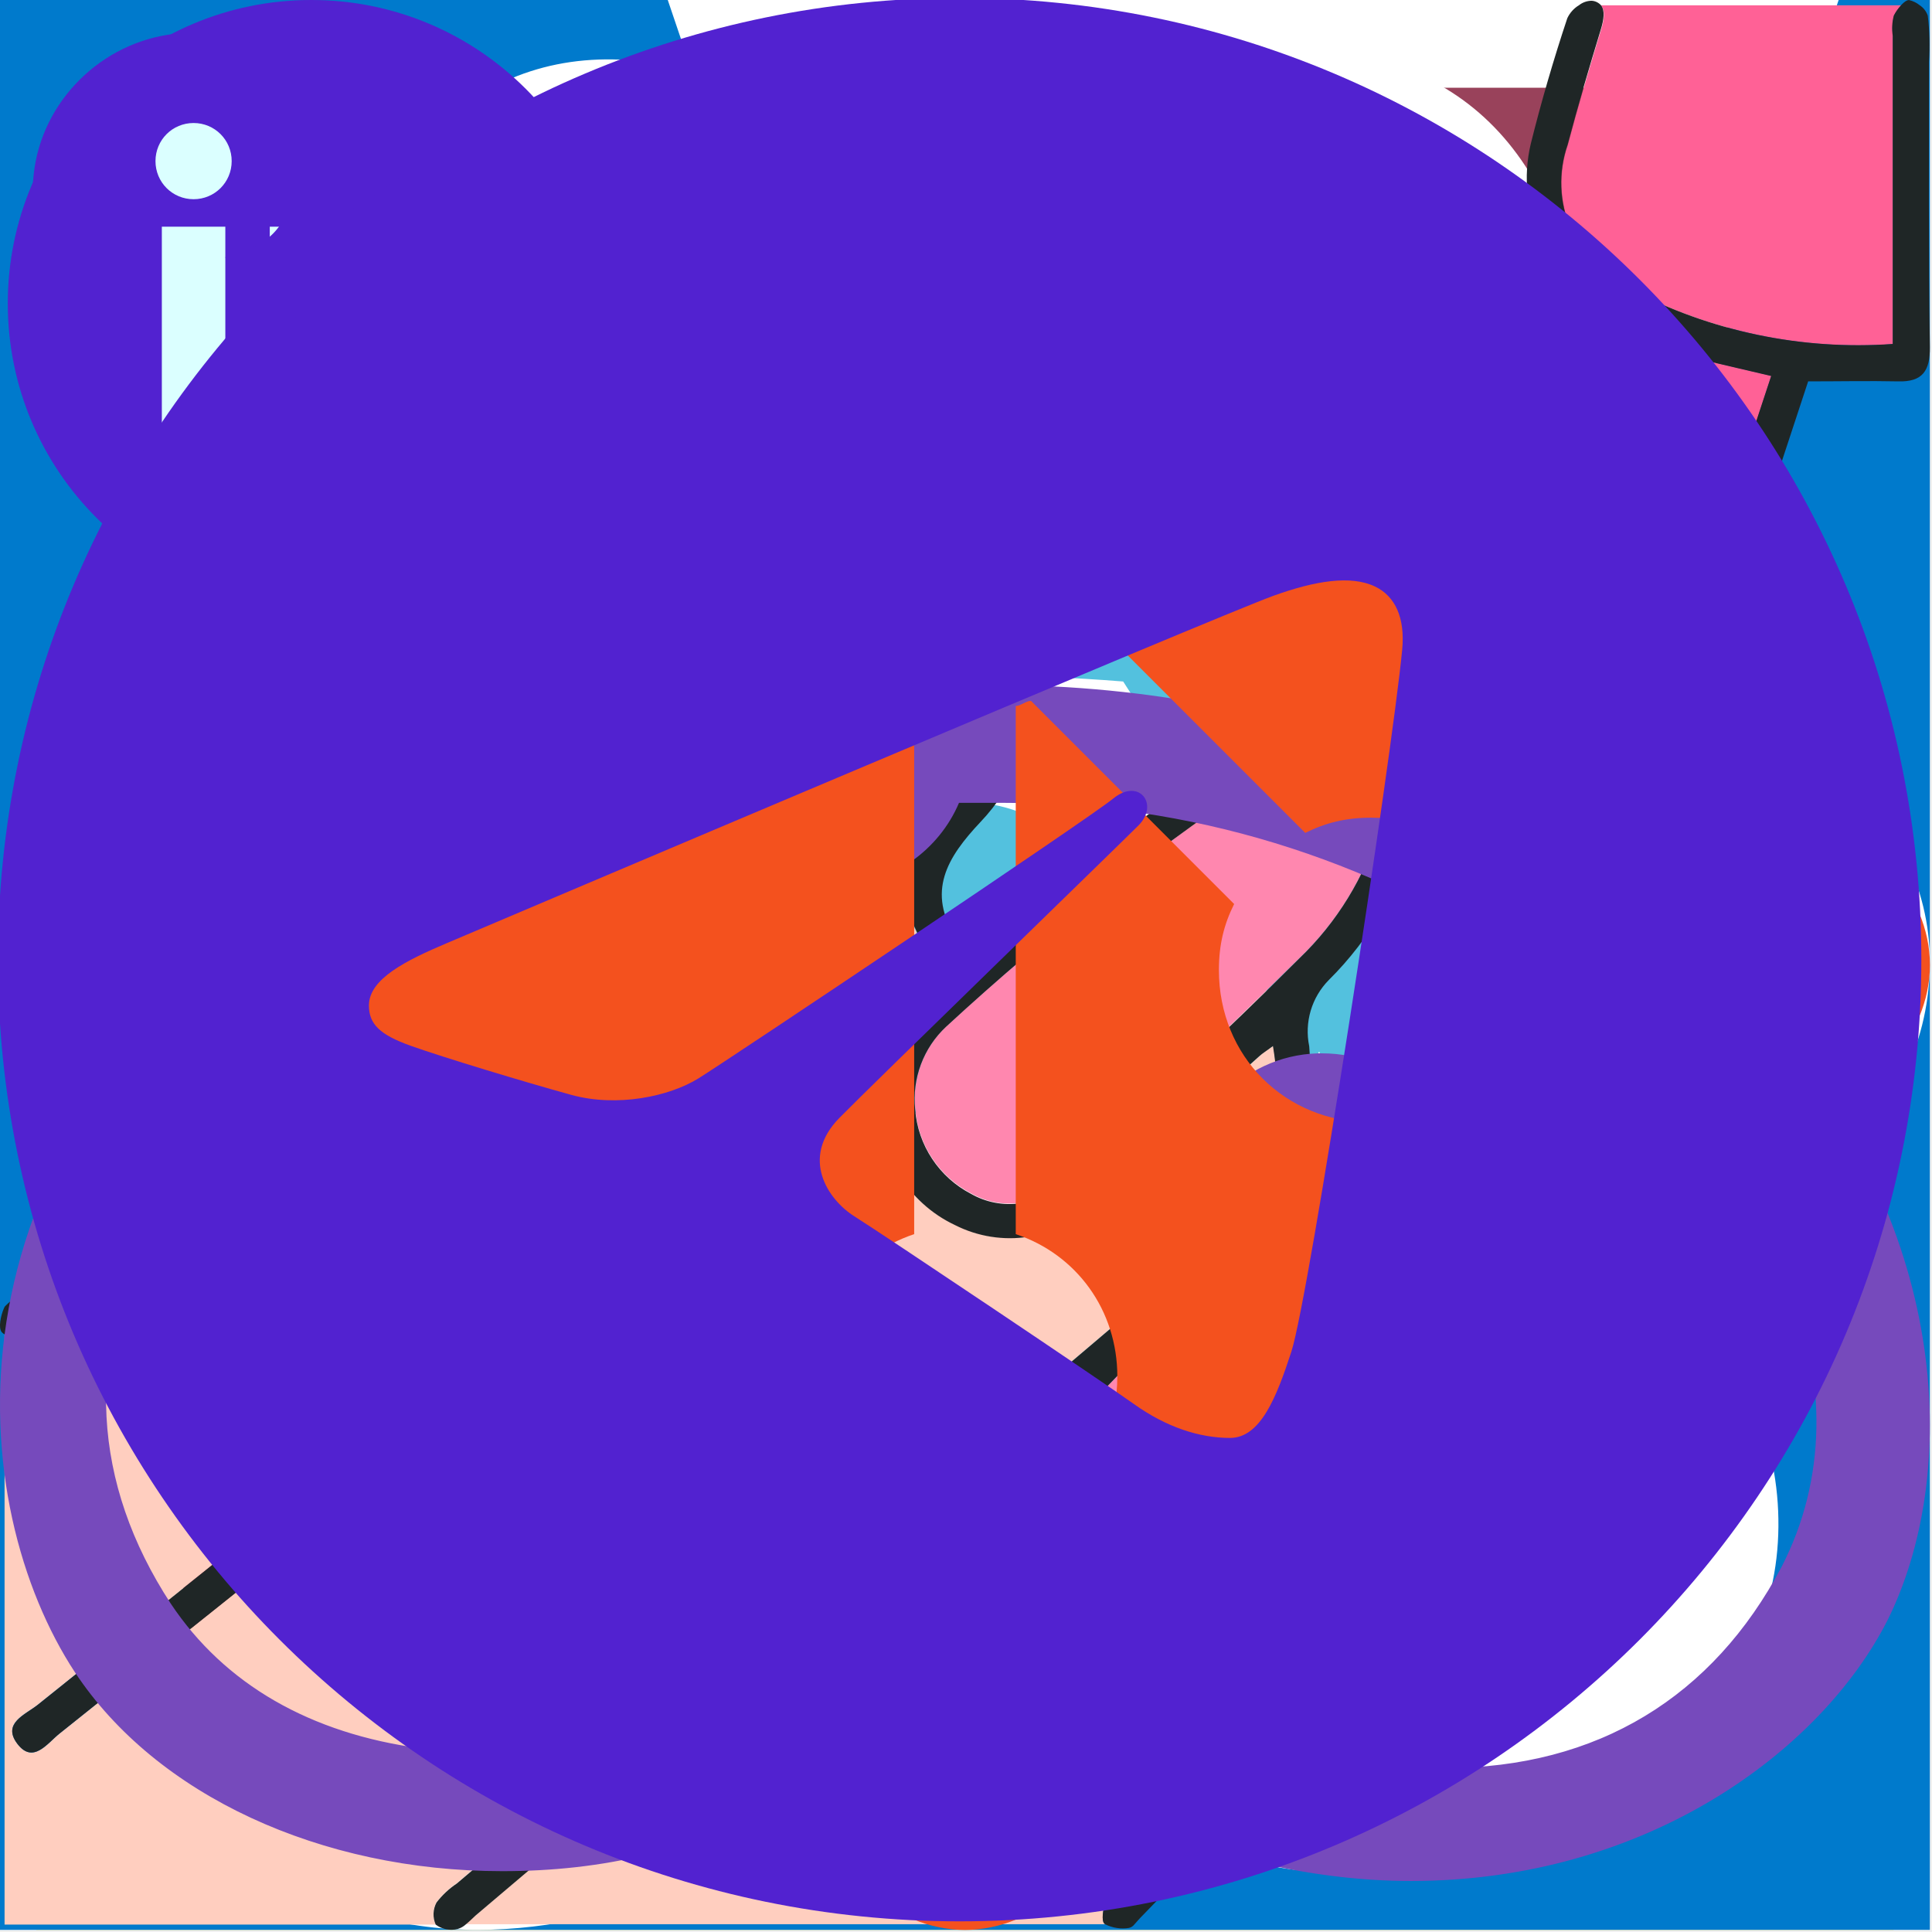
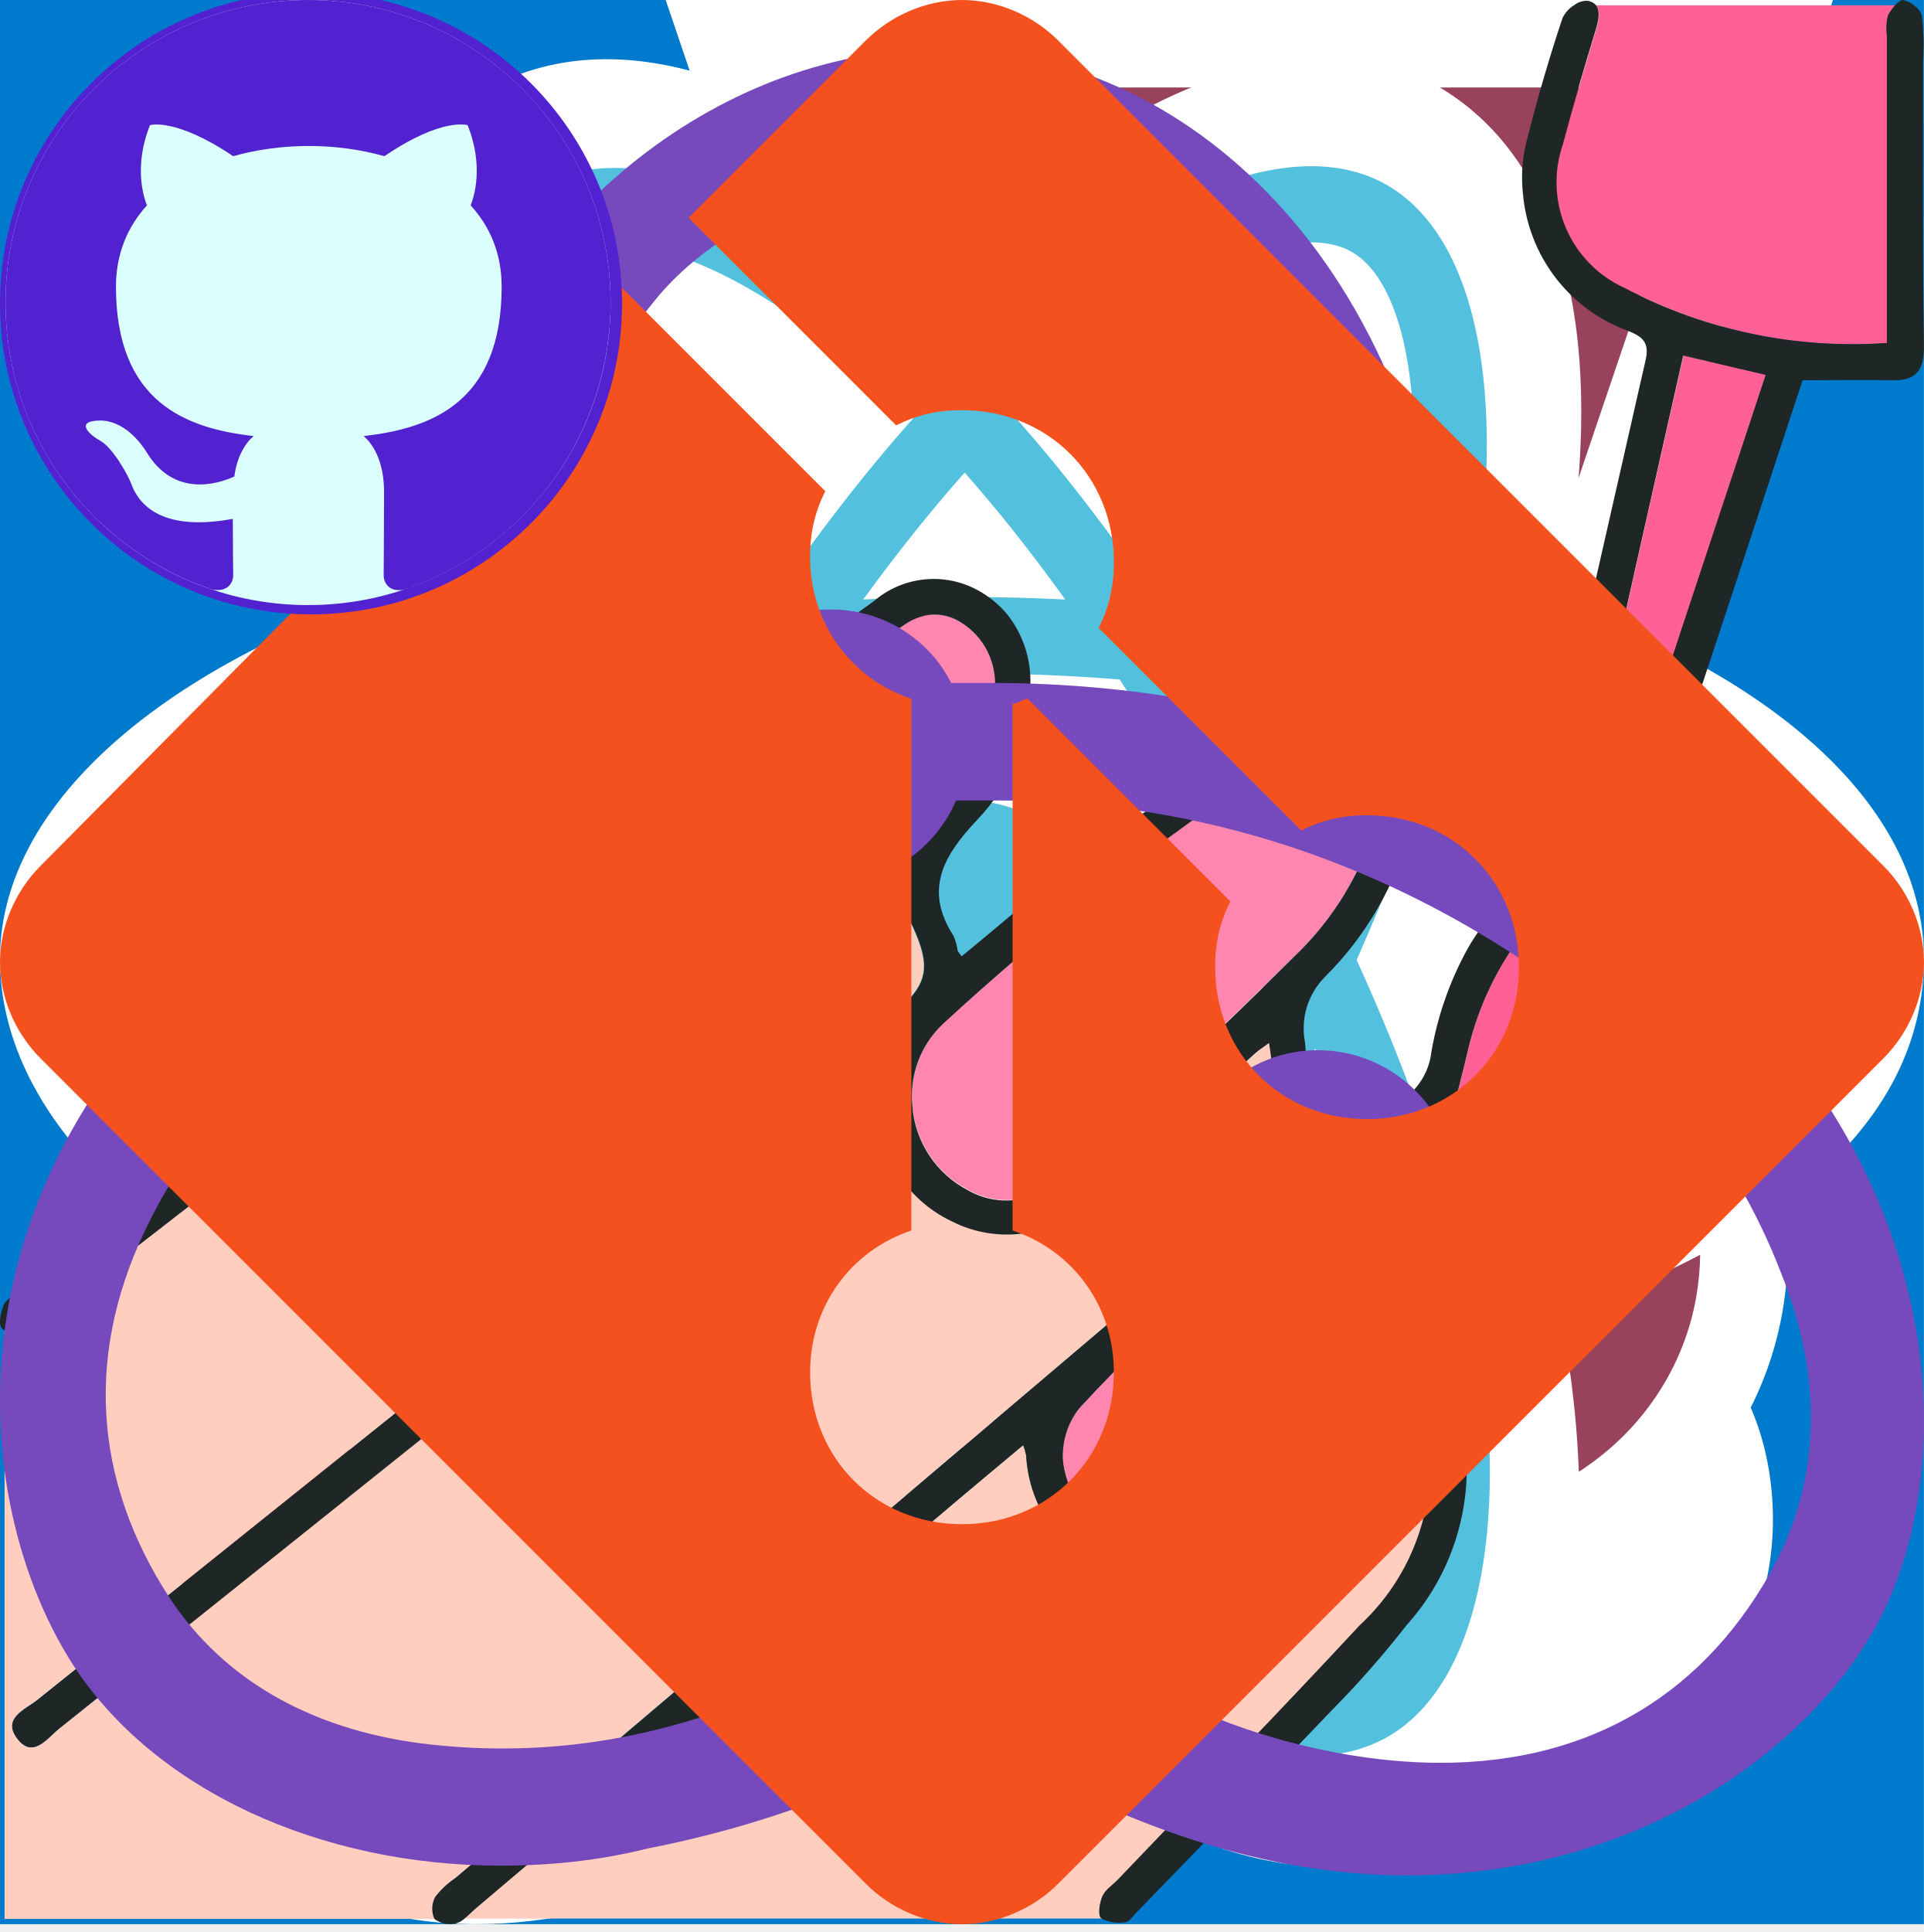
<svg xmlns="http://www.w3.org/2000/svg">
  <path id="arrow" fill-rule="evenodd" clip-rule="evenodd" d="M15.999 2C16.265 2 16.519 2.105 16.706 2.293C16.894 2.48 16.999 2.735 16.999 3V26.586L23.291 20.292C23.479 20.104 23.734 19.999 23.999 19.999C24.265 19.999 24.52 20.104 24.707 20.292C24.895 20.48 25.001 20.734 25.001 21C25.001 21.266 24.895 21.52 24.707 21.708L16.707 29.708C16.614 29.801 16.504 29.875 16.383 29.925C16.261 29.976 16.131 30.002 15.999 30.002C15.868 30.002 15.738 29.976 15.616 29.925C15.495 29.875 15.384 29.801 15.291 29.708L7.291 21.708C7.104 21.52 6.998 21.266 6.998 21C6.998 20.734 7.104 20.48 7.291 20.292C7.479 20.104 7.734 19.999 7.999 19.999C8.265 19.999 8.52 20.104 8.707 20.292L14.999 26.586V3C14.999 2.735 15.105 2.48 15.292 2.293C15.48 2.105 15.734 2 15.999 2Z" fill="#5222D0" />
  <g id="js">
    <path d="M2.255 0H117.745V120H2.255V0Z" fill="#F7DF1E" />
    <path d="M32.62 100.28L41.458 94.723C43.163 97.864 44.715 100.522 48.435 100.522C52.001 100.522 54.25 99.072 54.25 93.434V55.091H65.103V93.594C65.103 105.274 58.514 110.59 48.9 110.59C40.218 110.59 35.178 105.918 32.62 100.28" fill="#1F2626" />
    <path d="M71 99.072L79.837 93.756C82.163 97.704 85.187 100.603 90.536 100.603C95.033 100.603 97.9 98.267 97.9 95.045C97.9 91.178 94.954 89.809 89.993 87.554L87.28 86.345C79.45 82.882 74.255 78.532 74.255 69.349C74.255 60.891 80.457 54.447 90.148 54.447C97.048 54.447 102.01 56.944 105.575 63.469L97.125 69.107C95.264 65.644 93.249 64.275 90.148 64.275C86.97 64.275 84.954 66.369 84.954 69.107C84.954 72.49 86.97 73.86 91.621 75.955L94.334 77.163C103.56 81.271 108.754 85.46 108.754 94.884C108.754 105.034 101.079 110.591 90.769 110.591C80.69 110.591 74.178 105.597 71 99.072" fill="#1F2626" />
  </g>
  <g id="ts">
    <path d="M0 60V120H60H120V60V0H60H0V60Z" fill="#007ACC" />
    <path d="M26.538 60.398L26.499 65.312H34.309H42.118L42.118 87.503V109.693H47.642H53.166V87.503L53.166 65.312H60.976H68.785V60.493C68.785 57.826 68.728 55.598 68.652 55.541C68.595 55.465 59.09 55.426 47.566 55.446L26.595 55.503L26.538 60.398Z" fill="white" />
    <path d="M96.826 55.364C99.874 56.126 102.198 57.478 104.331 59.687C105.436 60.868 107.074 63.021 107.207 63.535C107.246 63.687 102.026 67.192 98.865 69.154C98.75 69.23 98.293 68.735 97.779 67.973C96.236 65.725 94.617 64.754 92.141 64.583C88.503 64.335 86.16 66.24 86.179 69.421C86.179 70.354 86.312 70.906 86.693 71.668C87.493 73.326 88.979 74.316 93.645 76.335C102.236 80.03 105.912 82.468 108.198 85.935C110.75 89.802 111.322 95.973 109.588 100.564C107.684 105.554 102.96 108.945 96.312 110.068C94.255 110.43 89.379 110.373 87.169 109.973C82.35 109.116 77.779 106.735 74.96 103.611C73.855 102.392 71.703 99.211 71.836 98.983C71.893 98.906 72.388 98.602 72.941 98.278C73.474 97.973 75.493 96.811 77.398 95.707L80.846 93.707L81.569 94.773C82.579 96.316 84.788 98.43 86.122 99.135C89.95 101.154 95.207 100.868 97.798 98.545C98.903 97.535 99.36 96.487 99.36 94.945C99.36 93.554 99.188 92.945 98.465 91.897C97.531 90.564 95.626 89.44 90.217 87.097C84.026 84.43 81.36 82.773 78.922 80.145C77.512 78.621 76.179 76.183 75.626 74.145C75.169 72.449 75.055 68.202 75.417 66.487C76.693 60.507 81.207 56.335 87.722 55.097C89.836 54.697 94.75 54.849 96.826 55.364Z" fill="white" />
  </g>
  <g id="jest">
    <path d="M107.525 59.083C107.525 52.914 102.524 47.913 96.355 47.913C95.958 47.913 95.567 47.935 95.181 47.976L110.522 2.728H45.327L60.647 47.936C60.421 47.922 60.194 47.914 59.968 47.914C53.8 47.914 48.799 52.914 48.799 59.083C48.799 64.07 52.066 68.291 56.576 69.727C54.194 73.853 51.197 77.57 47.794 80.781C43.166 85.146 37.87 88.457 32.142 90.496C25.322 86.993 22.102 79.201 25.008 72.37C25.336 71.598 25.671 70.816 25.991 70.038C30.932 68.885 34.614 64.456 34.614 59.163C34.614 52.994 29.613 47.994 23.444 47.994C17.275 47.994 12.274 52.994 12.274 59.163C12.274 62.946 14.156 66.288 17.033 68.308C14.269 74.602 10.205 81.19 8.939 88.825C7.421 97.975 8.934 107.688 16.848 113.173C35.278 125.947 55.285 105.254 76.379 100.052C84.023 98.167 92.415 98.471 99.15 94.57C104.208 91.641 107.543 86.785 108.489 81.335C109.424 75.951 108.061 70.59 104.927 66.243C106.608 64.236 107.528 61.701 107.525 59.083Z" fill="#99425B" />
    <path d="M105.802 80.868C104.98 85.6 102.058 89.734 97.784 92.209C93.799 94.517 89.025 95.206 83.97 95.934C81.262 96.325 78.461 96.729 75.726 97.403C68.493 99.187 61.487 102.667 54.712 106.032C41.153 112.767 29.443 118.583 18.402 110.931C10.315 105.325 10.688 94.954 11.63 89.272C12.503 84.006 14.864 79.157 17.147 74.468C17.536 73.671 17.922 72.872 18.305 72.072C19.455 72.532 20.663 72.835 21.894 72.973C19.57 80.642 23.225 88.982 30.896 92.922L31.946 93.462L33.057 93.066C39.122 90.906 44.71 87.441 49.666 82.764C52.87 79.742 55.625 76.398 57.889 72.825C58.577 72.928 59.272 72.981 59.968 72.981C67.009 72.981 72.839 67.717 73.741 60.92C76.623 60.814 79.684 60.813 82.582 60.919C83.484 67.717 89.315 72.981 96.355 72.981C99.299 72.981 102.03 72.058 104.279 70.491C105.841 73.688 106.424 77.285 105.802 80.868ZM23.445 50.722C28.099 50.722 31.886 54.509 31.886 59.164C31.886 60.836 31.395 62.395 30.553 63.708C29.15 65.896 26.765 67.396 24.024 67.583C23.833 67.596 23.639 67.605 23.445 67.605C22.407 67.605 21.413 67.416 20.495 67.072C18.644 66.377 17.095 65.057 16.113 63.341C15.384 62.069 15.002 60.629 15.003 59.164C15.003 54.509 18.79 50.722 23.445 50.722ZM51.527 59.083C51.527 54.854 54.654 51.343 58.716 50.735C59.125 50.674 59.543 50.642 59.969 50.642C62.675 50.642 65.085 51.924 66.63 53.91C67.017 54.406 67.347 54.942 67.615 55.511C68.14 56.629 68.411 57.849 68.41 59.083C68.41 59.758 68.329 60.414 68.178 61.043C67.356 64.487 64.419 67.12 60.82 67.482C60.541 67.51 60.257 67.525 59.969 67.525C58.345 67.526 56.756 67.056 55.394 66.172C53.07 64.667 51.527 62.052 51.527 59.083ZM86.76 49.045C84.923 50.798 83.601 53.021 82.937 55.472C79.755 55.355 76.57 55.355 73.388 55.472C72.674 52.823 71.193 50.485 69.201 48.709L77.937 31.047L86.76 49.045V49.045ZM49.132 5.457H106.717L93.116 45.57C92.531 45.71 91.956 45.889 91.394 46.104L77.958 18.696L64.484 45.94C63.897 45.739 63.296 45.577 62.687 45.456L49.132 5.457ZM104.797 59.084C104.797 59.93 104.67 60.747 104.438 61.519C103.886 63.336 102.74 64.914 101.184 66.002C99.769 66.995 98.083 67.527 96.355 67.525C92.457 67.525 89.17 64.869 88.203 61.272C88.011 60.559 87.913 59.823 87.914 59.084C87.914 57.93 88.147 56.829 88.567 55.827C88.785 55.314 89.052 54.824 89.366 54.363C90.885 52.121 93.449 50.642 96.355 50.642C96.622 50.642 96.884 50.656 97.145 50.681C101.431 51.08 104.797 54.695 104.797 59.084H104.797ZM110.253 59.084C110.253 52.299 105.364 46.638 98.925 45.428L114.328 0H41.522L56.949 45.52C50.733 46.903 46.071 52.457 46.071 59.083C46.071 64.059 48.701 68.429 52.641 70.885C50.746 73.709 48.498 76.366 45.922 78.796C41.837 82.65 37.287 85.572 32.38 87.496C27.439 84.391 25.35 78.537 27.519 73.437L27.689 73.038L28.008 72.288C33.436 70.394 37.342 65.228 37.342 59.164C37.342 51.5 31.108 45.266 23.445 45.266C15.781 45.266 9.547 51.5 9.547 59.164C9.547 63.032 11.137 66.534 13.696 69.056C13.218 70.067 12.734 71.075 12.242 72.079C9.903 76.884 7.251 82.33 6.248 88.379C4.257 100.39 7.469 109.992 15.295 115.415C20.043 118.706 24.866 120 29.718 120C38.855 120 48.099 115.409 57.139 110.919C63.65 107.685 70.383 104.341 77.033 102.701C79.507 102.091 82.053 101.723 84.749 101.335C90.095 100.563 95.622 99.766 100.518 96.931C106.194 93.643 110.079 88.129 111.178 81.802C112.121 76.37 110.986 70.93 108.218 66.316C109.552 64.139 110.256 61.636 110.253 59.083L110.253 59.084Z" fill="white" />
  </g>
  <g id="react">
    <path d="M0 59.797C0 69.273 8.849 78.119 22.801 83.105C20.015 97.77 22.301 109.59 29.939 114.196C37.79 118.93 49.486 115.653 60.587 105.507C71.408 115.243 82.344 119.075 89.975 114.456C97.818 109.709 100.203 97.087 97.34 81.964C111.872 76.941 120 69.398 120 59.797C120 50.541 111.134 42.534 97.371 37.58C100.453 21.832 97.842 10.298 89.888 5.502C82.219 0.879 71.156 4.909 60.176 14.9C48.753 4.295 37.799 1.057 29.853 5.867C22.192 10.504 20.006 22.539 22.801 37.476C9.32 42.39 0 50.578 0 59.797Z" fill="white" />
    <path d="M94.457 42.499C93.351 42.101 92.205 41.725 91.026 41.369C91.22 40.541 91.398 39.725 91.556 38.922C94.153 25.741 92.455 15.123 86.657 11.627C81.097 8.275 72.005 11.77 62.822 20.126C61.939 20.929 61.054 21.78 60.169 22.672C59.579 22.082 58.99 21.512 58.403 20.966C48.779 12.032 39.133 8.267 33.34 11.773C27.786 15.135 26.141 25.117 28.479 37.608C28.705 38.815 28.968 40.047 29.267 41.3C27.902 41.705 26.584 42.137 25.323 42.597C14.04 46.71 6.834 53.156 6.834 59.843C6.834 66.748 14.569 73.675 26.321 77.875C27.249 78.206 28.211 78.52 29.203 78.817C28.881 80.172 28.601 81.5 28.366 82.795C26.137 95.07 27.878 104.816 33.417 108.157C39.139 111.607 48.742 108.061 58.092 99.514C58.831 98.839 59.573 98.122 60.316 97.371C61.279 98.341 62.24 99.259 63.197 100.12C72.254 108.269 81.2 111.56 86.734 108.21C92.45 104.75 94.308 94.28 91.896 81.541C91.712 80.568 91.497 79.574 91.257 78.563C91.931 78.354 92.593 78.139 93.239 77.915C105.456 73.683 113.405 66.841 113.405 59.843C113.405 53.132 105.967 46.642 94.457 42.499Z" fill="#53C1DE" />
    <path d="M91.805 73.397C91.223 73.599 90.625 73.794 90.016 73.983C88.667 69.518 86.847 64.771 84.619 59.866C86.745 55.078 88.495 50.391 89.805 45.956C90.896 46.285 91.954 46.633 92.973 47.001C102.835 50.55 108.851 55.799 108.851 59.843C108.851 64.15 102.354 69.743 91.805 73.397ZM87.428 82.466C88.495 88.099 88.647 93.192 87.941 97.173C87.306 100.75 86.03 103.135 84.451 104.09C81.093 106.123 73.911 103.481 66.165 96.511C65.277 95.713 64.382 94.859 63.485 93.957C66.488 90.523 69.489 86.531 72.418 82.097C77.57 81.619 82.438 80.837 86.852 79.77C87.069 80.687 87.262 81.587 87.428 82.466ZM43.165 103.739C39.884 104.951 37.27 104.986 35.691 104.033C32.329 102.006 30.932 94.18 32.838 83.683C33.056 82.481 33.316 81.246 33.615 79.984C37.981 80.993 42.813 81.719 47.977 82.157C50.926 86.496 54.014 90.483 57.126 93.975C56.446 94.661 55.769 95.315 55.095 95.93C50.96 99.709 46.817 102.391 43.165 103.739ZM27.793 73.371C22.596 71.514 18.305 69.1 15.363 66.466C12.72 64.099 11.385 61.75 11.385 59.843C11.385 55.785 17.171 50.61 26.82 47.092C27.991 46.665 29.216 46.263 30.488 45.885C31.822 50.421 33.571 55.163 35.682 59.959C33.544 64.825 31.77 69.643 30.423 74.232C29.516 73.96 28.638 73.673 27.793 73.371ZM32.946 36.695C30.943 25.992 32.273 17.919 35.62 15.893C39.185 13.735 47.069 16.812 55.379 24.527C55.91 25.02 56.443 25.536 56.978 26.07C53.881 29.546 50.822 33.504 47.899 37.817C42.887 38.303 38.089 39.083 33.678 40.128C33.401 38.961 33.155 37.815 32.946 36.695ZM78.915 48.563C77.861 46.659 76.778 44.8 75.675 42.991C79.075 43.44 82.333 44.037 85.392 44.767C84.474 47.845 83.329 51.063 81.981 54.362C81.014 52.443 79.992 50.508 78.915 48.563ZM60.169 29.472C62.269 31.851 64.372 34.506 66.44 37.388C64.356 37.285 62.246 37.231 60.118 37.231C58.011 37.231 55.916 37.284 53.845 37.385C55.915 34.53 58.036 31.878 60.169 29.472ZM41.303 48.596C40.249 50.506 39.246 52.431 38.294 54.359C36.968 51.071 35.834 47.838 34.908 44.717C37.948 44.005 41.191 43.423 44.569 42.983C43.45 44.808 42.359 46.681 41.303 48.596V48.596ZM44.667 77.043C41.176 76.636 37.885 76.084 34.845 75.392C35.786 72.215 36.945 68.913 38.299 65.554C39.253 67.481 40.261 69.406 41.321 71.32H41.321C42.4 73.27 43.519 75.18 44.667 77.043ZM60.295 90.55C58.137 88.115 55.985 85.423 53.883 82.526C55.923 82.61 58.004 82.653 60.118 82.653C62.29 82.653 64.438 82.602 66.551 82.503C64.476 85.452 62.381 88.149 60.295 90.55ZM82.025 65.383C83.449 68.778 84.65 72.063 85.603 75.186C82.513 75.923 79.177 76.516 75.662 76.957C76.768 75.124 77.861 73.233 78.934 71.287C80.019 69.319 81.05 67.348 82.025 65.383ZM74.99 68.909C73.324 71.93 71.614 74.813 69.878 77.534C66.715 77.771 63.448 77.892 60.118 77.892C56.802 77.892 53.576 77.785 50.469 77.574C48.663 74.817 46.916 71.925 45.26 68.935H45.261C43.61 65.954 42.09 62.947 40.714 59.957C42.09 56.96 43.605 53.95 45.247 50.974L45.246 50.975C46.892 47.99 48.624 45.113 50.414 42.373C53.583 42.122 56.833 41.992 60.118 41.992H60.118C63.417 41.992 66.672 42.123 69.84 42.376C71.602 45.096 73.323 47.964 74.975 50.949C76.646 53.967 78.181 56.957 79.569 59.889C78.185 62.872 76.654 65.893 74.99 68.909ZM84.382 15.751C87.95 17.903 89.338 26.582 87.096 37.962C86.953 38.688 86.792 39.428 86.617 40.177C82.196 39.11 77.394 38.317 72.368 37.824C69.439 33.463 66.405 29.499 63.359 26.067C64.178 25.244 64.996 24.458 65.81 23.717C73.678 16.558 81.031 13.731 84.382 15.751Z" fill="white" />
    <path d="M60.118 49.892C65.374 49.892 69.635 54.347 69.635 59.843C69.635 65.338 65.374 69.793 60.118 69.793C54.863 69.793 50.602 65.338 50.602 59.843C50.602 54.347 54.863 49.892 60.118 49.892Z" fill="#53C1DE" />
  </g>
  <g id="styled">
    <path d="M68.767 118.279C68.947 117.872 69.401 117.589 69.731 117.246C74.767 111.967 79.845 106.735 84.811 101.391C86.365 99.956 87.566 98.18 88.32 96.204C89.074 94.227 89.36 92.103 89.156 89.997C89 89.095 88.796 88.203 88.543 87.323C87.189 88.608 85.93 89.778 84.661 90.957C82.69 92.791 80.727 94.633 78.739 96.446C77.567 97.641 76.059 98.453 74.416 98.774C72.772 99.094 71.07 98.909 69.534 98.242C67.98 97.671 66.627 96.655 65.644 95.322C64.662 93.989 64.092 92.397 64.006 90.743C63.96 90.53 63.899 90.321 63.822 90.117C62.309 91.402 60.861 92.585 59.426 93.802L29.588 119.085C29.382 119.261 29.159 119.479 28.966 119.65H68.746L68.686 119.612C68.472 119.462 68.583 118.673 68.767 118.279Z" fill="#FFCEBF" />
    <path d="M27.143 118.279C27.497 117.818 27.924 117.418 28.407 117.096L69.7 82.064C72.516 79.673 75.32 77.269 78.112 74.852C78.457 74.612 78.727 74.279 78.891 73.892C79.559 70.983 79.654 67.972 79.17 65.026C78.742 65.326 78.51 65.455 78.313 65.665C74.932 68.69 71.568 71.741 68.17 74.749C67.044 75.882 65.588 76.629 64.011 76.882C62.434 77.136 60.818 76.883 59.394 76.159C57.941 75.473 56.725 74.371 55.901 72.992C55.077 71.613 54.682 70.02 54.766 68.416V67.028C54.144 67.482 53.69 67.786 53.266 68.129C36.739 81.362 20.216 94.584 3.695 107.797C2.949 108.393 2.058 109.721 1.081 108.431C0.104 107.141 1.591 106.61 2.341 106.01C19.953 91.877 37.574 77.758 55.203 63.651C58.074 61.35 58.263 60.385 56.394 56.73L55.28 57.776C52.225 60.617 49.135 63.419 46.127 66.308C44.893 67.498 43.347 68.315 41.669 68.664C39.99 69.013 38.247 68.881 36.641 68.282C35.035 67.683 33.63 66.641 32.59 65.278C31.551 63.915 30.918 62.286 30.764 60.578C30.194 61.007 29.702 61.32 29.235 61.684L3.095 81.944C2.644 82.386 2.13 82.759 1.569 83.05C1.146 83.178 0.692 83.155 0.284 82.986V119.671H27.092C26.992 119.451 26.945 119.21 26.954 118.969C26.963 118.727 27.028 118.491 27.143 118.279Z" fill="#FFCEBF" />
    <path d="M99.565 1.821C98.837 4.208 98.13 6.599 97.491 9.012C96.901 10.716 96.97 12.58 97.684 14.237C98.397 15.894 99.704 17.225 101.348 17.968C106.376 20.611 112.042 21.798 117.709 21.396V2.228C117.646 1.808 117.669 1.379 117.777 0.968C117.897 0.736 118.049 0.521 118.227 0.33H99.548C99.835 0.664 99.737 1.251 99.565 1.821Z" fill="#FF6196" />
    <path d="M62.051 42.998C61.962 45.137 61.214 47.197 59.909 48.894C55.242 54.918 49.883 60.372 43.942 65.144C42.984 66.03 41.77 66.591 40.473 66.745C39.177 66.899 37.865 66.638 36.726 66.001C35.592 65.516 34.636 64.692 33.989 63.643C33.342 62.593 33.036 61.369 33.113 60.138C33.251 58.627 33.878 57.202 34.9 56.08C41.544 49.745 48.742 44.019 56.408 38.969C56.91 38.576 57.523 38.35 58.16 38.324C58.798 38.298 59.427 38.472 59.96 38.824C60.66 39.258 61.226 39.879 61.595 40.615C61.964 41.352 62.122 42.177 62.051 42.998Z" fill="#FF87AF" />
    <path d="M56.913 68.97C56.813 68.023 56.935 67.065 57.268 66.173C57.601 65.281 58.136 64.478 58.832 63.828C65.337 57.828 72.316 52.364 79.701 47.488C79.924 47.347 80.13 47.205 80.374 47.06C81.019 46.594 81.801 46.356 82.596 46.383C83.391 46.41 84.155 46.701 84.766 47.21C85.358 47.711 85.777 48.386 85.963 49.14C86.15 49.893 86.094 50.685 85.803 51.405C84.869 54.517 83.145 57.334 80.798 59.581C76.033 64.276 71.175 68.876 66.229 73.379C65.484 74.146 64.505 74.642 63.447 74.791C62.389 74.94 61.311 74.733 60.384 74.202C59.409 73.696 58.579 72.95 57.972 72.035C57.365 71.119 57 70.065 56.913 68.97Z" fill="#FF87AF" />
    <path d="M87.834 71.802C86.635 73.087 85.4 74.313 84.248 75.628C83.901 76.137 83.614 76.683 83.391 77.257C84.025 77.445 84.766 77.942 85.28 77.766C87.899 76.888 90.453 75.834 93.328 74.724C92.702 76.164 92.231 77.492 91.567 78.709C88.831 83.308 85.404 87.459 81.407 91.016C79.887 92.482 78.308 93.883 76.671 95.22C75.805 95.939 74.762 96.416 73.651 96.6C72.54 96.784 71.399 96.67 70.347 96.269C69.294 95.868 68.367 95.195 67.659 94.318C66.953 93.441 66.491 92.392 66.323 91.278C66.254 90.659 66.309 90.032 66.484 89.434C66.659 88.836 66.951 88.278 67.343 87.794C73.174 81.461 79.838 75.95 87.153 71.412C87.242 71.377 87.336 71.358 87.432 71.356L87.834 71.802Z" fill="#FF87AF" />
    <path d="M97.672 54.733L105.004 22.166L110.147 23.37L107.494 31.43C105.017 38.93 102.51 46.429 100.093 53.936C99.622 55.325 99.005 55.582 97.672 54.733Z" fill="#FF6196" />
    <path d="M89.386 73.888C90.161 70.927 90.933 68.189 91.584 65.421C92.219 62.736 93.426 60.221 95.124 58.046C96.165 56.679 97.335 57.223 98.53 57.519C99.636 57.789 99.915 58.599 99.962 59.662C100.136 62.6 99.241 65.503 97.442 67.834C95.3 70.489 92.532 72.57 89.386 73.888Z" fill="#FF6196" />
    <path d="M119.944 3.839C120.008 2.885 119.983 1.927 119.871 0.977C119.783 0.712 119.607 0.484 119.374 0.33C119.184 0.175 118.961 0.065 118.723 0.008C118.585 -0.017 118.393 0.124 118.208 0.325C118.03 0.517 117.878 0.732 117.758 0.964C117.65 1.375 117.627 1.804 117.69 2.224V21.387C112.023 21.79 106.357 20.602 101.329 17.959C99.685 17.216 98.378 15.886 97.665 14.229C96.951 12.572 96.882 10.708 97.472 9.003C98.111 6.59 98.818 4.199 99.546 1.812C99.718 1.243 99.816 0.655 99.546 0.321C99.396 0.158 99.189 0.06 98.968 0.047C98.685 0.05 98.41 0.146 98.188 0.321C97.867 0.513 97.612 0.797 97.455 1.135C96.598 3.707 95.844 6.303 95.188 8.926C94.941 9.959 94.874 11.028 94.991 12.084C95.157 13.995 95.868 15.819 97.039 17.338C98.21 18.857 99.793 20.008 101.599 20.654C102.409 20.993 102.884 21.327 102.657 22.394C102.344 23.748 102.04 25.103 101.732 26.461C99.632 35.666 97.544 44.874 95.467 54.088C95.408 54.498 95.228 54.882 94.948 55.189C93.579 56.277 92.429 57.615 91.559 59.131C90.449 61.133 89.682 63.305 89.287 65.559C89.212 66.278 88.952 66.966 88.533 67.555C88.114 68.144 87.55 68.615 86.896 68.923C85.109 69.827 83.468 70.997 81.484 72.214C81.616 69.828 81.591 67.436 81.407 65.053C81.256 64.321 81.288 63.562 81.5 62.844C81.713 62.127 82.099 61.472 82.624 60.94C85.237 58.351 87.1 55.102 88.015 51.538C88.288 50.712 88.363 49.833 88.233 48.973C88.104 48.113 87.774 47.295 87.27 46.586C86.766 45.876 86.102 45.296 85.332 44.891C84.563 44.485 83.708 44.267 82.838 44.253C81.43 44.237 80.047 44.63 78.857 45.384C74.768 48.177 70.75 51.072 66.807 54.066C64.463 55.832 62.256 57.786 59.985 59.637C59.887 59.532 59.803 59.415 59.732 59.29C59.689 58.974 59.604 58.666 59.48 58.373C57.581 55.442 58.897 53.312 60.958 51.122C63.105 48.871 64.292 45.873 64.266 42.762C64.333 41.177 63.836 39.619 62.865 38.365C62.347 37.729 61.71 37.2 60.988 36.81C59.963 36.249 58.791 36.014 57.629 36.139C56.467 36.263 55.371 36.739 54.487 37.504L53.292 38.361C50.562 40.315 47.798 42.218 45.171 44.309C41.336 47.37 37.584 50.534 33.918 53.796C32.204 55.309 30.953 57.374 29.175 58.78C19.901 66.103 10.53 73.294 1.192 80.532C0.871 80.723 0.576 80.955 0.314 81.222C0.287 81.261 0.264 81.302 0.245 81.346C0.048 81.804 -0.119 82.563 0.112 82.841C0.169 82.902 0.238 82.95 0.314 82.983C0.722 83.152 1.176 83.175 1.599 83.047C2.16 82.756 2.674 82.384 3.125 81.942L29.265 61.681C29.732 61.317 30.224 60.987 30.794 60.575C30.948 62.283 31.581 63.913 32.621 65.276C33.66 66.639 35.065 67.68 36.671 68.279C38.277 68.878 40.02 69.011 41.699 68.661C43.377 68.312 44.923 67.495 46.157 66.305C49.157 63.417 52.255 60.614 55.31 57.773L56.424 56.727C58.293 60.383 58.104 61.347 55.233 63.648C37.589 77.766 19.959 91.888 2.341 106.012C1.591 106.611 0.108 107.156 1.081 108.433C2.054 109.71 2.949 108.394 3.695 107.798C20.224 94.597 36.742 81.379 53.249 68.143C53.677 67.8 54.127 67.496 54.749 67.042V68.43C54.665 70.034 55.06 71.627 55.884 73.006C56.708 74.385 57.924 75.488 59.377 76.174C60.801 76.897 62.417 77.15 63.994 76.897C65.571 76.644 67.027 75.897 68.153 74.764C71.551 71.764 74.915 68.704 78.296 65.679C78.51 65.486 78.759 65.341 79.153 65.041C79.637 67.986 79.542 70.998 78.874 73.907C78.71 74.294 78.439 74.626 78.094 74.867C75.3 77.281 72.497 79.685 69.683 82.079L28.407 117.115C27.924 117.437 27.497 117.836 27.143 118.297C27.03 118.507 26.967 118.741 26.958 118.979C26.949 119.217 26.995 119.455 27.092 119.673C27.286 119.818 27.509 119.917 27.747 119.964C27.984 120.011 28.229 120.004 28.463 119.943C28.648 119.889 28.818 119.794 28.96 119.664C29.175 119.493 29.389 119.274 29.582 119.099L59.42 93.816C60.855 92.599 62.303 91.399 63.816 90.131C63.893 90.334 63.954 90.543 64.001 90.756C64.086 92.41 64.656 94.003 65.638 95.336C66.621 96.669 67.974 97.684 69.528 98.255C71.064 98.922 72.766 99.108 74.41 98.787C76.053 98.467 77.561 97.655 78.733 96.46C80.721 94.647 82.684 92.805 84.655 90.971C85.941 89.792 87.183 88.609 88.538 87.337C88.79 88.216 88.994 89.109 89.15 90.011C89.347 92.109 89.058 94.225 88.304 96.194C87.551 98.163 86.353 99.931 84.805 101.362C79.839 106.71 74.761 111.942 69.725 117.217C69.395 117.56 68.941 117.843 68.761 118.25C68.581 118.657 68.466 119.454 68.68 119.626L68.74 119.664C69.189 119.883 69.695 119.959 70.188 119.883C70.327 119.854 70.45 119.777 70.535 119.664C70.655 119.54 70.771 119.386 70.887 119.27C74.966 115.053 79.067 110.858 83.117 106.611C84.751 104.955 86.288 103.205 87.719 101.371C89.585 99.305 90.822 96.749 91.285 94.004C91.749 91.259 91.418 88.439 90.333 85.875C90.216 85.304 90.33 84.709 90.65 84.221C90.929 83.741 91.237 83.274 91.554 82.811C92.569 81.494 93.414 80.054 94.07 78.526C95.337 74.776 97.282 71.29 99.808 68.242C100.969 66.769 101.768 65.045 102.14 63.207C102.512 61.369 102.447 59.47 101.95 57.662C101.775 56.974 101.775 56.254 101.95 55.566C104.119 48.851 106.351 42.158 108.562 35.46L111.519 26.487L112.432 23.714C114.377 23.714 116.211 23.676 118.037 23.714C119.554 23.757 120.017 23.046 120 21.572C119.91 15.658 119.944 9.749 119.944 3.839ZM43.937 65.144C42.979 66.03 41.765 66.591 40.468 66.745C39.172 66.899 37.86 66.638 36.721 66.001C35.587 65.516 34.631 64.692 33.984 63.643C33.337 62.593 33.031 61.369 33.108 60.138C33.246 58.627 33.873 57.202 34.895 56.08C41.539 49.745 48.737 44.019 56.403 38.969C56.821 38.674 57.297 38.469 57.8 38.37C58.137 38.307 58.483 38.307 58.82 38.37C59.223 38.448 59.609 38.602 59.955 38.824C60.656 39.259 61.222 39.88 61.592 40.617C61.961 41.355 62.118 42.18 62.046 43.002C61.958 45.141 61.209 47.201 59.904 48.898C55.237 54.921 49.878 60.373 43.937 65.144ZM66.22 73.41C65.475 74.176 64.497 74.672 63.438 74.821C62.38 74.97 61.303 74.763 60.375 74.232C59.399 73.725 58.568 72.977 57.961 72.059C57.353 71.142 56.99 70.084 56.904 68.987C56.805 68.04 56.926 67.083 57.259 66.191C57.593 65.298 58.128 64.495 58.824 63.845C65.329 57.845 72.308 52.381 79.693 47.506C79.916 47.364 80.121 47.223 80.366 47.077C81.011 46.611 81.792 46.373 82.588 46.401C83.383 46.428 84.146 46.718 84.758 47.227C85.35 47.728 85.769 48.404 85.955 49.157C86.141 49.91 86.085 50.703 85.795 51.422C84.861 54.534 83.136 57.351 80.79 59.599C76.063 64.321 71.148 68.867 66.229 73.392L66.22 73.41ZM91.55 78.728C88.817 83.319 85.397 87.464 81.407 91.018C79.887 92.483 78.309 93.884 76.672 95.221C75.805 95.941 74.763 96.417 73.651 96.601C72.54 96.786 71.4 96.671 70.347 96.27C69.294 95.869 68.367 95.196 67.66 94.319C66.953 93.442 66.492 92.393 66.323 91.279C66.254 90.66 66.309 90.033 66.484 89.435C66.659 88.837 66.951 88.28 67.343 87.795C73.174 81.463 79.839 75.951 87.153 71.413C87.242 71.378 87.337 71.359 87.432 71.357L87.861 71.786C86.661 73.071 85.427 74.297 84.274 75.612C83.927 76.121 83.64 76.667 83.417 77.241C84.051 77.429 84.792 77.926 85.306 77.751C87.376 77.056 89.412 76.251 91.593 75.394L93.354 74.708C92.694 76.165 92.223 77.493 91.559 78.71L91.55 78.728ZM97.434 67.865C95.835 69.9 93.832 71.581 91.55 72.801C90.844 73.195 90.12 73.564 89.377 73.907C90.14 70.989 90.903 68.285 91.55 65.551L91.576 65.439C92.211 62.755 93.418 60.239 95.115 58.064C96.157 56.697 97.326 57.242 98.522 57.537C99.628 57.807 99.906 58.617 99.953 59.68C100.129 62.616 99.237 65.517 97.442 67.847L97.434 67.865ZM107.461 31.44C104.984 38.94 102.477 46.439 100.06 53.946C99.606 55.356 98.989 55.613 97.656 54.765L104.011 26.512L104.988 22.176L110.131 23.38L109.098 26.512L107.461 31.44Z" fill="#1F2626" />
  </g>
  <g id="redux">
    <path d="M83.147 82.601C87.576 82.143 90.935 78.325 90.782 73.744C90.63 69.163 86.812 65.498 82.231 65.498H81.926C77.191 65.65 73.527 69.621 73.68 74.355C73.832 76.645 74.748 78.63 76.123 80.005C70.931 90.237 62.99 97.719 51.079 103.98C42.986 108.256 34.587 109.784 26.189 108.715C19.317 107.798 13.972 104.745 10.612 99.705C5.726 92.222 5.268 84.128 9.391 76.035C12.293 70.231 16.873 65.956 19.775 63.818C19.164 61.832 18.247 58.473 17.79 56.03C-4.353 72.064 -2.062 93.749 4.657 103.98C9.696 111.616 19.927 116.35 31.228 116.35C34.282 116.35 37.336 116.045 40.39 115.282C59.936 111.464 74.749 99.857 83.147 82.601ZM110.024 63.665C98.418 50.074 81.315 42.591 61.769 42.591H59.325C57.951 39.842 55.05 38.01 51.843 38.01H51.537C46.804 38.162 43.139 42.133 43.291 46.867C43.444 51.448 47.262 55.113 51.843 55.113H52.148C55.508 54.961 58.409 52.822 59.631 49.921H62.379C73.985 49.921 84.98 53.281 94.906 59.847C102.541 64.887 108.038 71.454 111.092 79.394C113.688 85.808 113.535 92.069 110.787 97.414C106.511 105.508 99.334 109.936 89.866 109.936C83.758 109.936 77.956 108.104 74.901 106.729C73.222 108.256 70.167 110.7 68.029 112.227C74.596 115.281 81.315 116.961 87.728 116.961C102.388 116.961 113.23 108.867 117.353 100.774C121.782 91.916 121.476 76.645 110.024 63.665ZM32.449 85.197C32.602 89.778 36.419 93.443 41.001 93.443H41.306C46.04 93.291 49.705 89.32 49.552 84.586C49.4 80.004 45.582 76.34 41.001 76.34H40.696C40.39 76.34 39.931 76.34 39.627 76.492C33.366 66.108 30.77 54.808 31.686 42.591C32.296 33.428 35.351 25.487 40.696 18.92C45.124 13.27 53.675 10.521 59.478 10.369C75.665 10.063 82.536 30.221 82.995 38.315C84.98 38.773 88.339 39.842 90.63 40.605C88.797 15.867 73.527 3.039 58.867 3.039C45.124 3.039 32.449 12.965 27.41 27.625C20.386 47.172 24.967 65.956 33.518 80.769C32.755 81.837 32.296 83.517 32.449 85.197V85.197Z" fill="#764ABC" />
  </g>
  <g id="git" transform="scale(3.158) translate(-5 -5)">
    <path fill="#F4511E" d="M42.2,22.1L25.9,5.8C25.4,5.3,24.7,5,24,5c0,0,0,0,0,0c-0.7,0-1.4,0.3-1.9,0.8l-3.5,3.5l4.1,4.1c0.4-0.2,0.8-0.3,1.3-0.3c1.7,0,3,1.3,3,3c0,0.5-0.1,0.9-0.3,1.3l4,4c0.4-0.2,0.8-0.3,1.3-0.3c1.7,0,3,1.3,3,3s-1.3,3-3,3c-1.7,0-3-1.3-3-3c0-0.5,0.1-0.9,0.3-1.3l-4-4c-0.1,0-0.2,0.1-0.3,0.1v10.4c1.2,0.4,2,1.5,2,2.8c0,1.7-1.3,3-3,3s-3-1.3-3-3c0-1.3,0.8-2.4,2-2.8V18.8c-1.2-0.4-2-1.5-2-2.8c0-0.5,0.1-0.9,0.3-1.3l-4.1-4.1L5.8,22.1C5.3,22.6,5,23.3,5,24c0,0.7,0.3,1.4,0.8,1.9l16.3,16.3c0,0,0,0,0,0c0.5,0.5,1.2,0.8,1.9,0.8s1.4-0.3,1.9-0.8l16.3-16.3c0.5-0.5,0.8-1.2,0.8-1.9C43,23.3,42.7,22.6,42.2,22.1z" />
  </g>
  <g id="linkedIn">
    <ellipse cx="19.352" cy="18.868" rx="18.868" ry="18.868" fill="#5222D0" />
    <path d="M10.063 28.705H14.011V14.097H10.063V28.705ZM12.037 7.649C10.721 7.649 9.668 8.702 9.668 10.018C9.668 11.334 10.721 12.387 12.037 12.387C13.353 12.387 14.406 11.334 14.406 10.018C14.406 8.702 13.353 7.649 12.037 7.649ZM20.723 16.335V14.097H16.775V28.705H20.723V21.204C20.723 16.993 26.119 16.729 26.119 21.204V28.705H30.067V19.756C30.067 12.65 22.565 12.913 20.723 16.335Z" fill="#DBFFFF" />
  </g>
-   <g id="telegram" transform="scale(2.6) translate(-2.05 -2.05)" fill="#5222d0" fill-rule="nonzero" stroke="none" stroke-width="1" stroke-linecap="butt" stroke-linejoin="miter" stroke-miterlimit="10" stroke-dasharray="" stroke-dashoffset="0" font-family="none" font-weight="none" font-size="none" text-anchor="none" style="mix-blend-mode: normal">
-     <g>
-       <path d="M25,2c12.703,0 23,10.297 23,23c0,12.703 -10.297,23 -23,23c-12.703,0 -23,-10.297 -23,-23c0,-12.703 10.297,-23 23,-23zM32.934,34.375c0.423,-1.298 2.405,-14.234 2.65,-16.783c0.074,-0.772 -0.17,-1.285 -0.648,-1.514c-0.578,-0.278 -1.434,-0.139 -2.427,0.219c-1.362,0.491 -18.774,7.884 -19.78,8.312c-0.954,0.405 -1.856,0.847 -1.856,1.487c0,0.45 0.267,0.703 1.003,0.966c0.766,0.273 2.695,0.858 3.834,1.172c1.097,0.303 2.346,0.04 3.046,-0.395c0.742,-0.461 9.305,-6.191 9.92,-6.693c0.614,-0.502 1.104,0.141 0.602,0.644c-0.502,0.502 -6.38,6.207 -7.155,6.997c-0.941,0.959 -0.273,1.953 0.358,2.351c0.721,0.454 5.906,3.932 6.687,4.49c0.781,0.558 1.573,0.811 2.298,0.811c0.725,0 1.107,-0.955 1.468,-2.064z">
-       </path>
+   <g id="telegram" fill="none" fill-rule="nonzero" stroke="none" stroke-width="1" stroke-linecap="butt" stroke-linejoin="miter" stroke-miterlimit="10" stroke-dasharray="" stroke-dashoffset="0" font-family="none" font-weight="none" font-size="none" text-anchor="none" style="mix-blend-mode: normal">
+     <g transform="scale(0.97) translate(-4 -4.5)">
+       <path d="M24,4c-11.046,0 -20,8.954 -20,20c0,11.046 8.954,20 20,20c11.046,0 20,-8.954 20,-20c0,-11.046 -8.954,-20 -20,-20z" fill="#5222d0" />
+       <path d="M33.95,15l-3.746,19.126c0,0 -0.161,0.874 -1.245,0.874c-0.576,0 -0.873,-0.274 -0.873,-0.274l-8.114,-6.733l-3.97,-2.001l-5.095,-1.355c0,0 -0.907,-0.262 -0.907,-1.012c0,-0.625 0.933,-0.923 0.933,-0.923l21.316,-8.468c-0.001,-0.001 0.651,-0.235 1.126,-0.234c0.292,0 0.625,0.125 0.625,0.5c0,0.25 -0.05,0.5 -0.05,0.5z" fill="#dbffff" />
+       <path d="M23,30.505l-3.426,3.374c0,0 -0.149,0.115 -0.348,0.12c-0.069,0.002 -0.143,-0.009 -0.219,-0.043l0.964,-5.965z" fill="#a1caca" />
+       <path d="M29.897,18.196c-0.169,-0.22 -0.481,-0.26 -0.701,-0.093l-13.196,7.897c0,0 2.106,5.892 2.427,6.912c0.322,1.021 0.58,1.045 0.58,1.045l0.964,-5.965l9.832,-9.096c0.22,-0.167 0.261,-0.48 0.094,-0.7z" fill="#bce6e6" />
    </g>
  </g>
-   <g id="github" fill="#5222d0" fill-rule="nonzero" stroke="none" stroke-width="1" stroke-linecap="butt" stroke-linejoin="miter" stroke-miterlimit="10" stroke-dasharray="" stroke-dashoffset="0" font-family="none" font-weight="none" font-size="none" text-anchor="none" style="mix-blend-mode: normal">
-     <g>
-       <path d="M10.9,2.1c-4.6,0.5 -8.3,4.2 -8.8,8.7c-0.6,5 2.5,9.3 6.9,10.7v-2.3c0,0 -0.4,0.1 -0.9,0.1c-1.4,0 -2,-1.2 -2.1,-1.9c-0.1,-0.4 -0.3,-0.7 -0.6,-1c-0.3,-0.1 -0.4,-0.1 -0.4,-0.2c0,-0.2 0.3,-0.2 0.4,-0.2c0.6,0 1.1,0.7 1.3,1c0.5,0.8 1.1,1 1.4,1c0.4,0 0.7,-0.1 0.9,-0.2c0.1,-0.7 0.4,-1.4 1,-1.8c-2.3,-0.5 -4,-1.8 -4,-4c0,-1.1 0.5,-2.2 1.2,-3c-0.1,-0.2 -0.2,-0.7 -0.2,-1.4c0,-0.4 0,-1 0.3,-1.6c0,0 1.4,0 2.8,1.3c0.5,-0.2 1.2,-0.3 1.9,-0.3c0.7,0 1.4,0.1 2,0.3c1.3,-1.3 2.8,-1.3 2.8,-1.3c0.2,0.6 0.2,1.2 0.2,1.6c0,0.8 -0.1,1.2 -0.2,1.4c0.7,0.8 1.2,1.8 1.2,3c0,2.2 -1.7,3.5 -4,4c0.6,0.5 1,1.4 1,2.3v3.3c4.1,-1.3 7,-5.1 7,-9.5c0,-6 -5.1,-10.7 -11.1,-10z">
-       </path>
+   <g id="github" width="39" height="38" viewBox="0 0 39 38" fill="none">
+     <circle cx="19.214" cy="18.868" r="18.868" fill="#DBFFFF" />
+     <g clip-path="url(#clip0_1_2368)">
+       <path fill-rule="evenodd" clip-rule="evenodd" d="M19.214 0C8.789 0 0.346 8.444 0.346 18.868C0.346 27.218 5.747 34.27 13.247 36.77C14.19 36.935 14.544 36.369 14.544 35.873C14.544 35.425 14.521 33.939 14.521 32.359C9.78 33.232 8.553 31.203 8.176 30.142C7.964 29.6 7.044 27.925 6.242 27.477C5.582 27.123 4.638 26.25 6.218 26.227C7.704 26.203 8.766 27.595 9.119 28.161C10.818 31.015 13.53 30.213 14.615 29.718C14.78 28.491 15.275 27.666 15.818 27.194C11.62 26.722 7.233 25.095 7.233 17.878C7.233 15.826 7.964 14.128 9.167 12.807C8.978 12.335 8.318 10.401 9.355 7.807C9.355 7.807 10.935 7.311 14.544 9.741C16.053 9.316 17.657 9.104 19.261 9.104C20.865 9.104 22.469 9.316 23.978 9.741C27.587 7.288 29.167 7.807 29.167 7.807C30.205 10.401 29.544 12.335 29.356 12.807C30.558 14.128 31.29 15.802 31.29 17.878C31.29 25.118 26.879 26.722 22.681 27.194C23.365 27.784 23.955 28.916 23.955 30.684C23.955 33.208 23.931 35.236 23.931 35.873C23.931 36.369 24.285 36.958 25.228 36.77C28.974 35.505 32.229 33.098 34.534 29.886C36.84 26.675 38.081 22.822 38.082 18.868C38.082 8.444 29.639 0 19.214 0Z" fill="#5222D0" />
    </g>
+     <defs>
+       <clipPath id="clip0_1_2368">
+         <rect width="37.736" height="37.736" fill="white" transform="translate(0.345703)" />
+       </clipPath>
+     </defs>
  </g>
</svg>
